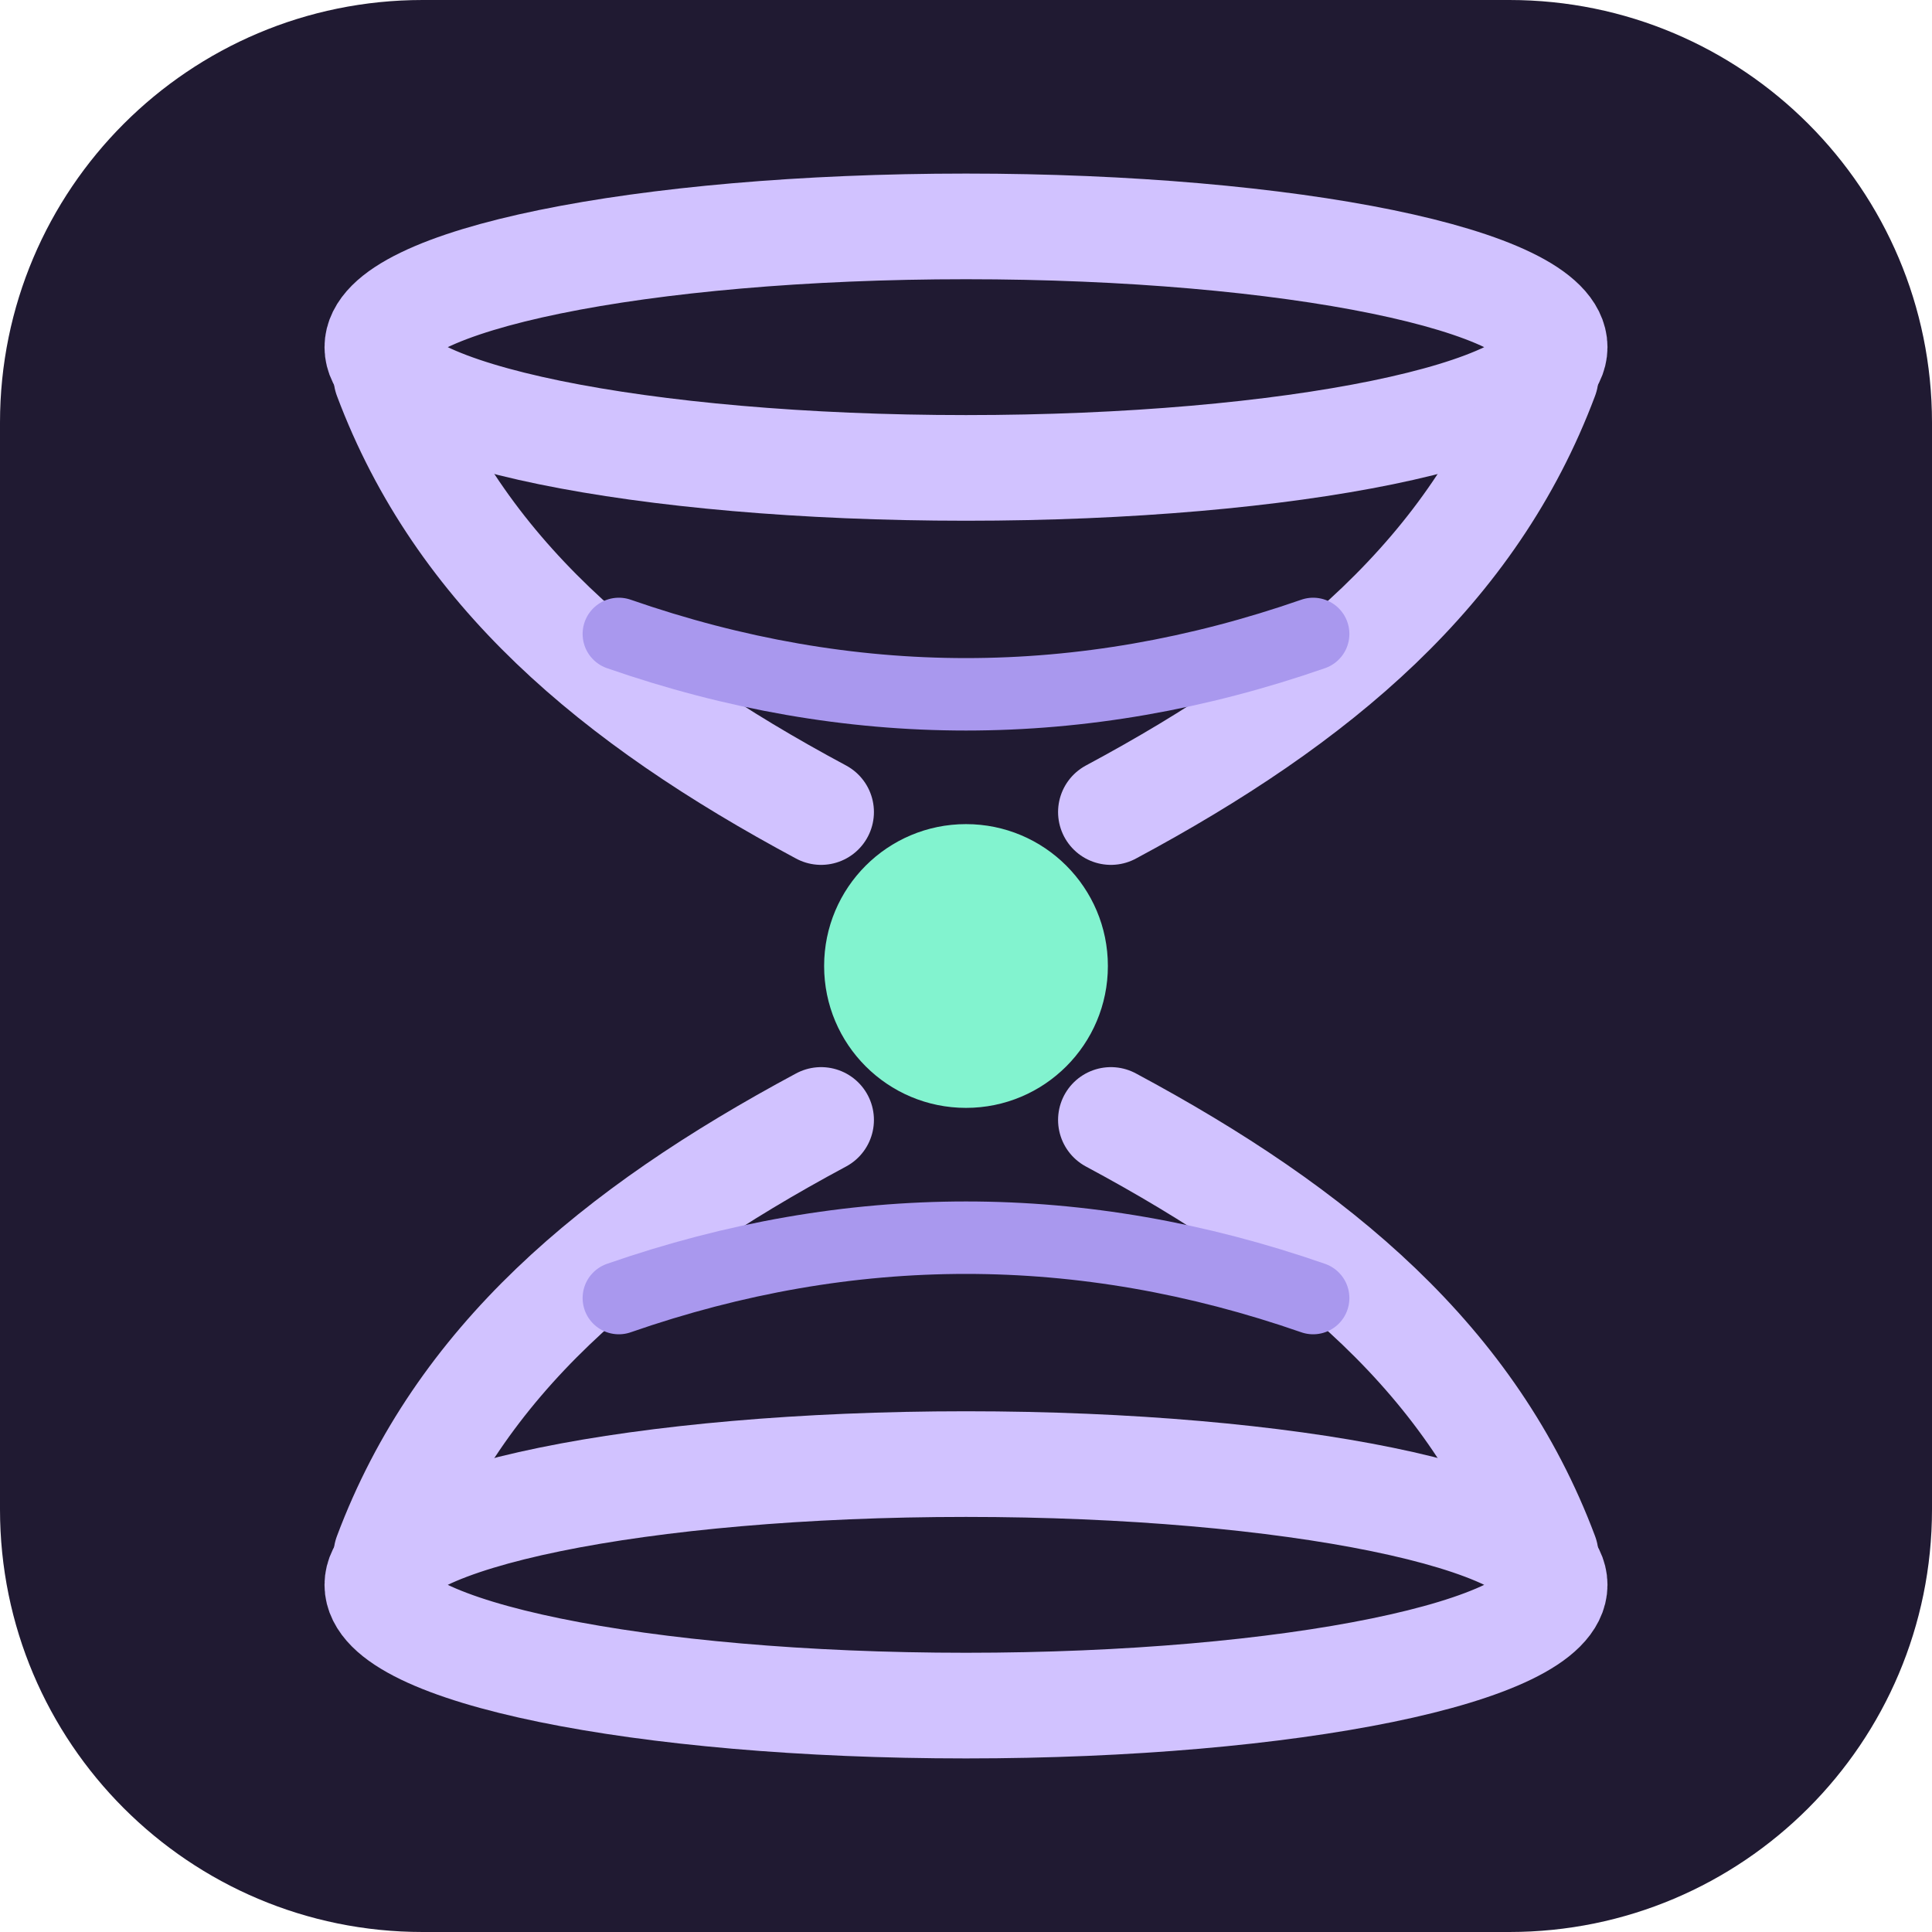
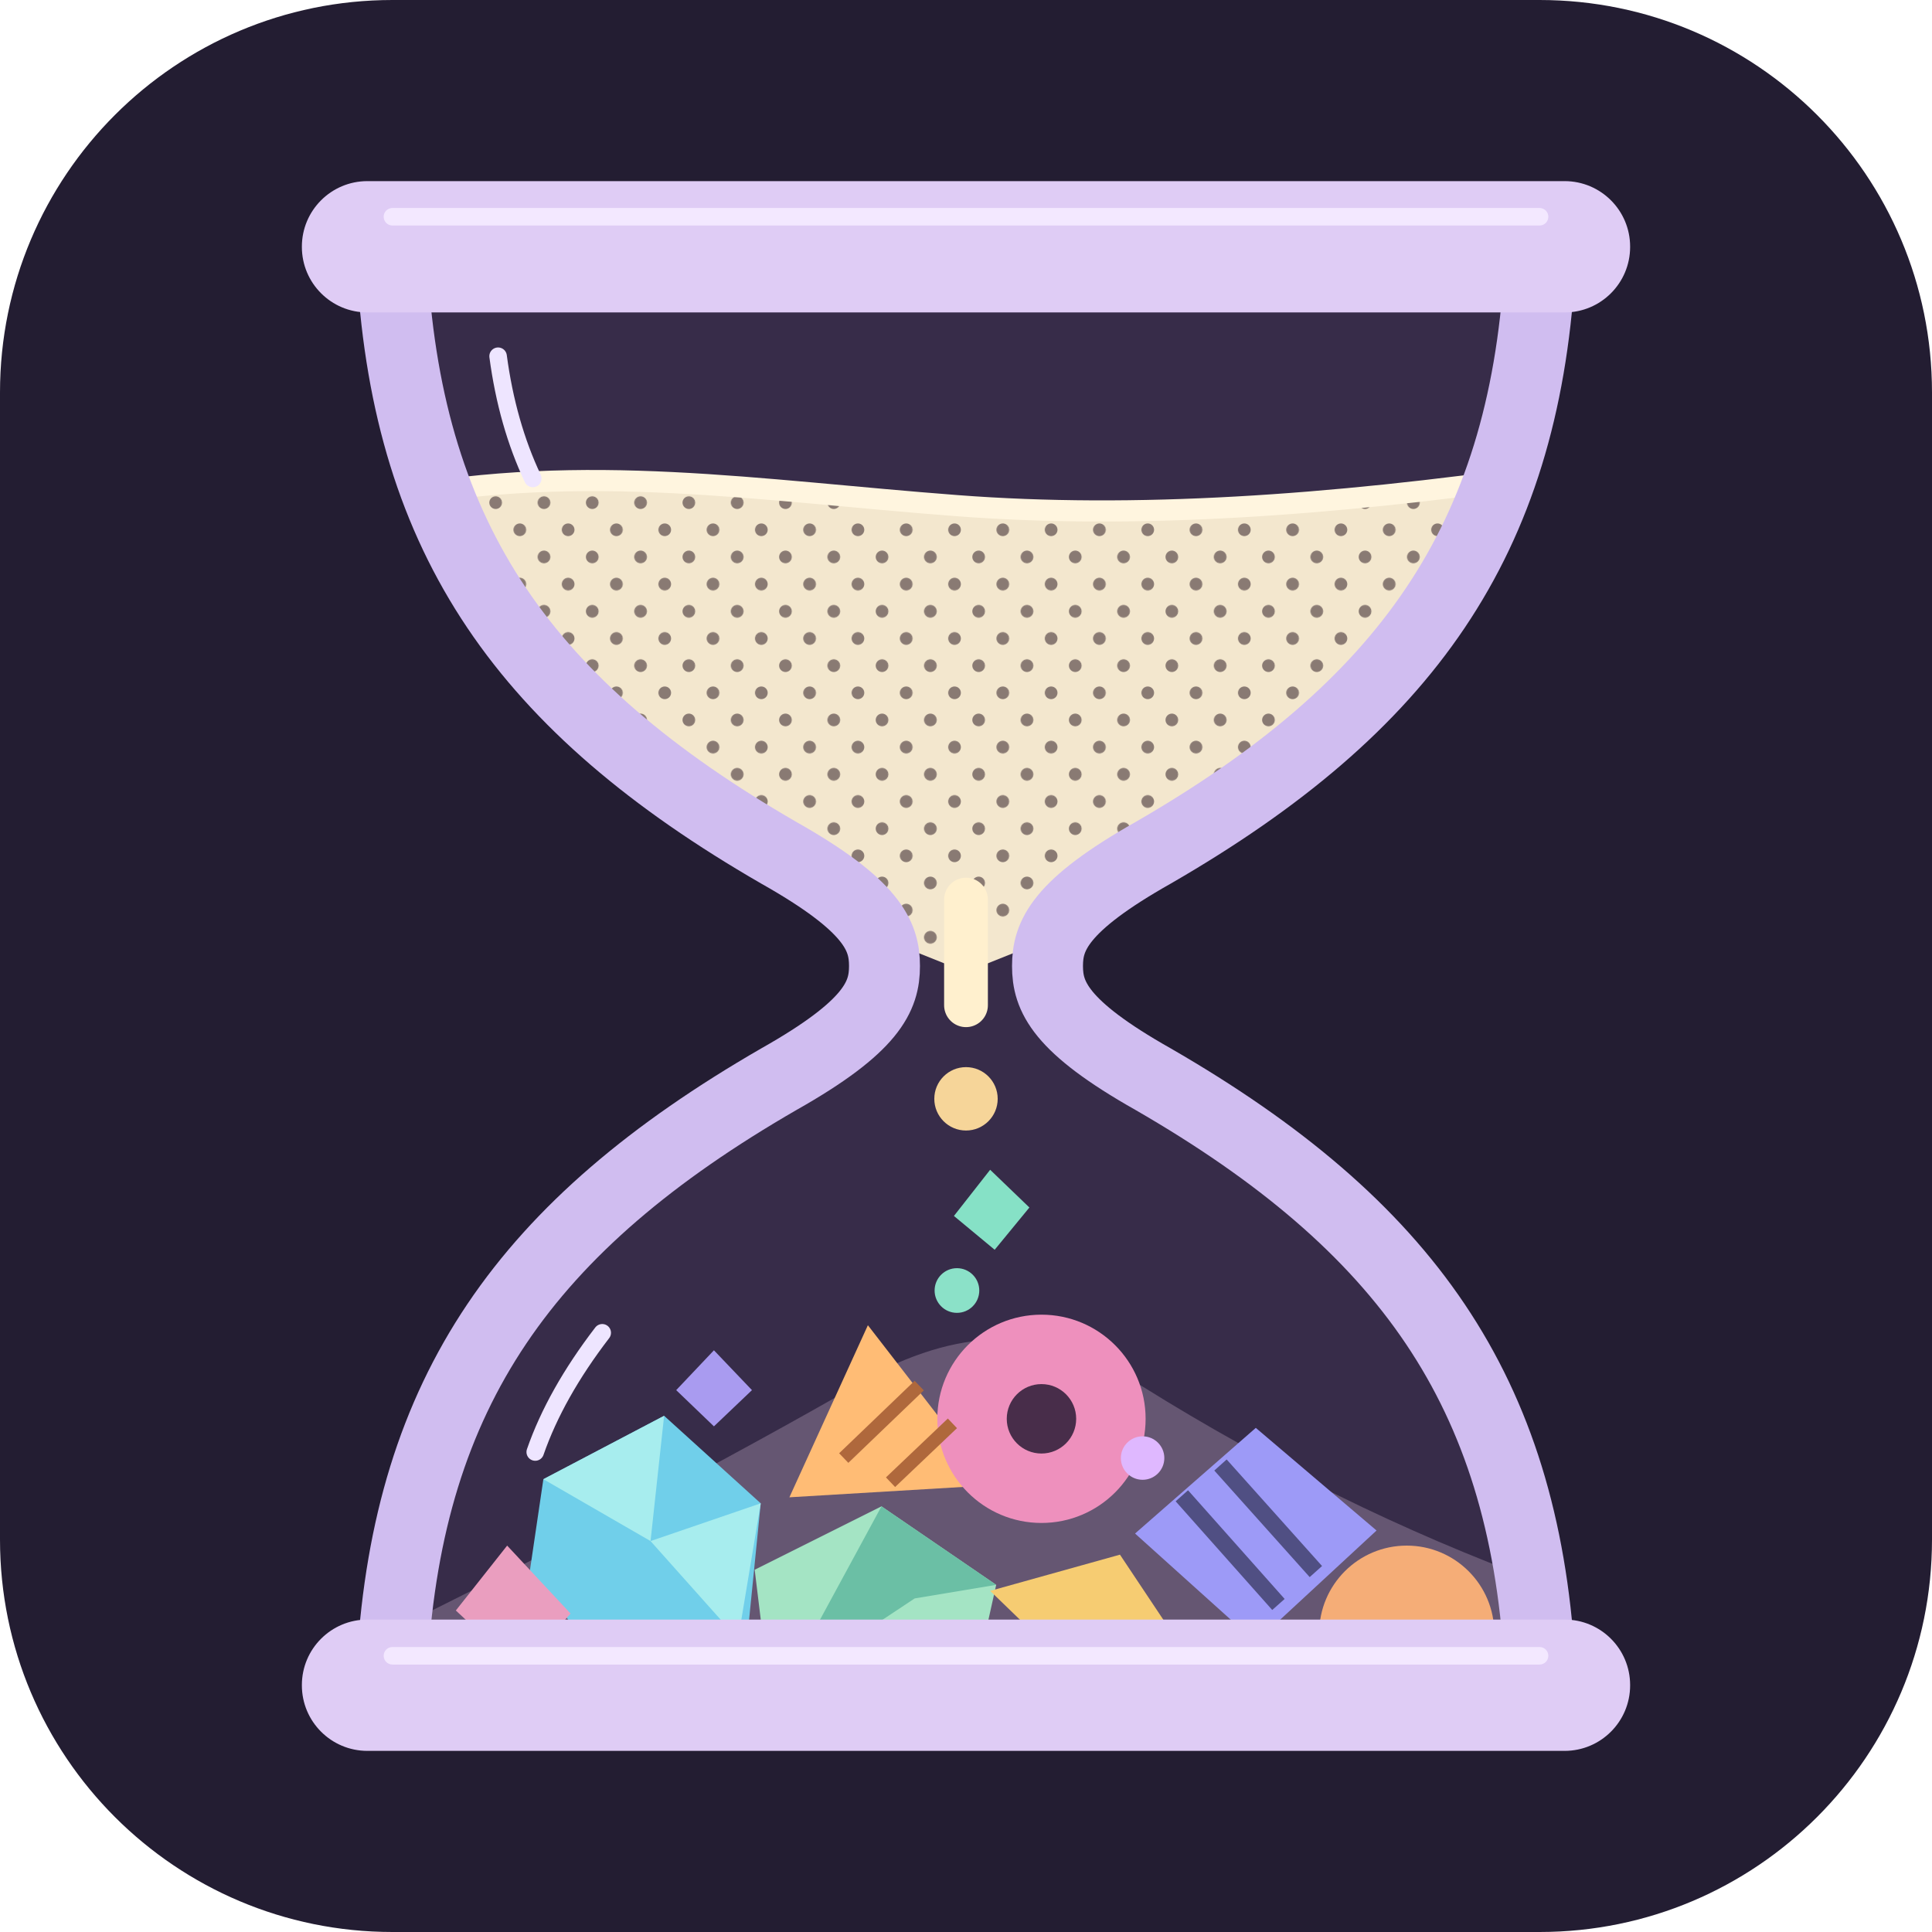
- <svg xmlns="http://www.w3.org/2000/svg" viewBox="0 0 64 64" width="64" height="64">
-   <rect width="64" height="64" rx="14" fill="#201a32" />
-   <g fill="none" stroke-linecap="round" stroke-linejoin="round">
-     <g stroke="#d1c2ff" stroke-width="3.5">
-       <ellipse cx="32" cy="11.5" rx="19.5" ry="4" />
-       <path d="M12.8 12.5c2.4 6.4 7.5 10.7 14.4 14.4m24-14.4c-2.4 6.4-7.5 10.7-14.4 14.4" />
-       <path d="M12.8 51.5c2.4-6.4 7.5-10.7 14.4-14.4m24 14.4c-2.4-6.4-7.5-10.7-14.4-14.4" />
-       <ellipse cx="32" cy="52.5" rx="19.5" ry="4" />
+ <svg xmlns="http://www.w3.org/2000/svg" width="64" height="64" viewBox="0 0 64 64">
+   <defs>
+     <path id="bowl" d="M13 9h38c-.55 8.9-4.4 14.4-12.8 19.25C35.1 30 34.7 31 34.7 32s.4 2 3.5 3.75C46.6 40.6 50.45 46.1 51 55H13c.55-8.9 4.4-14.4 12.8-19.25C28.9 34 29.3 33 29.3 32s-.4-2-3.5-3.75C17.4 23.4 13.55 17.9 13 9Z" />
+     <clipPath id="inside">
+       <use href="#bowl" />
+     </clipPath>
+     <path id="sand-bed" d="M13 16.5c6.4-1.2 12.1-.25 18.7.25 5.9.45 12.3.01 19.4-1v3.8L35 31l-3 1.2-3-1.2-16-11.7Z" />
+     <pattern id="sand" patternUnits="userSpaceOnUse" width="1.6" height="1.8">
+       <circle cx=".42" cy=".45" r=".21" fill="#897a73" />
+       <circle cx="1.22" cy="1.35" r=".21" fill="#897a73" />
+     </pattern>
+     <g id="glass">
+       <use href="#bowl" fill="#372c49" />
+       <g clip-path="url(#inside)">
+         <use href="#sand-bed" fill="#f3e7ce" />
+         <use href="#sand-bed" fill="url(#sand)" class="detail" />
+         <path d="M13 16.5c6.4-1.2 12.1-.25 18.7.25 5.9.45 12.3.01 19.4-1" fill="none" stroke="#fff5df" stroke-width=".7" />
+         <path d="M13 54q9.9-4.9 16.4-8.7c3.2-1.5 5.7-1.1 8.4.6q6.4 4 13.2 6.5V57H13Z" fill="#655672" />
+         <g>
+           <path d="m18 49 4-2.1 3.2 2.9-.45 4.5-4.9.65-2.3-2.9Z" fill="#70cfea" />
+           <path d="m26.15 49.6 2.6-5.7 4.1 5.3Z" fill="#ffbc75" />
+           <circle cx="34.5" cy="47" r="3.45" fill="#ee90bd" />
+           <path d="m37.6 50.8 4-3.5 4 3.4-4 3.7Z" fill="#9d9af7" />
+           <path d="m25 52 4.2-2.1 3.8 2.6-.8 3.6h-6.7Z" fill="#a4e4c4" />
+           <circle cx="46.6" cy="54.1" r="2.9" fill="#f5ad77" />
+           <circle cx="34.5" cy="47" r="1.15" fill="#482d4a" />
+         </g>
+         <g class="detail">
+           <path d="m18 49 3.55 2.05L22 46.9Zm3.55 2.05 2.9 3.25.75-4.5Z" fill="#a7edee" />
+           <path d="m30.45 45.9-2.5 2.4m3.6-1.15-2.05 1.95" stroke="#af683c" stroke-width=".44" />
+           <path d="m39.15 49.55 3.2 3.6m-1.92-4.62 3.16 3.53" stroke="#504f83" stroke-width=".55" />
+           <path d="m26 55.8 3.2-5.9 3.8 2.6-2.7.45Z" fill="#6bbfa5" />
+           <path d="m32.8 52.7 4.3-1.2 1.8 2.7-3.1 1.4Z" fill="#f6cc72" />
+           <path d="m15.1 53.35 1.7-2.15 2.1 2.25-1.65 1.9Z" fill="#ea9ebf" />
+           <circle cx="37.85" cy="48.3" r=".72" fill="#dfb8ff" />
+           <circle cx="31.7" cy="42.75" r=".74" fill="#8be1c8" />
+           <circle cx="36.9" cy="55.5" r=".47" fill="#fff0ba" />
+           <path d="m22.4 46.05 1.25-1.32 1.26 1.32-1.26 1.2Z" fill="#a99bf0" />
+         </g>
+         <path d="M32 29.8v3.5" fill="none" stroke="#fff0ce" stroke-width="1.45" stroke-linecap="round" />
+         <circle cx="32" cy="36.4" r="1.05" fill="#f6d599" />
+         <path d="m32.8 38.75 1.3 1.25-1.15 1.4-1.35-1.12Z" fill="#86e1c6" />
+       </g>
+       <use href="#bowl" fill="none" stroke="#d0bdf0" stroke-width="2.35" stroke-linejoin="round" />
+       <path class="detail" d="M16.5 11.8q.3 2.25 1.15 4.05m2.3 28.3q-1.55 2.02-2.22 3.95" fill="none" stroke="#eee5ff" stroke-width=".58" stroke-linecap="round" />
+       <g fill="#dfccf5">
+         <rect x="10" y="6" width="44" height="4.35" rx="2.17" />
+         <rect x="10" y="53.65" width="44" height="4.35" rx="2.17" />
+       </g>
+       <path class="detail" d="M13 7.18h38M13 54.85h38" stroke="#f3e8ff" stroke-width=".58" stroke-linecap="round" />
    </g>
-     <path d="M20.5 21q11.5 4 23 0m-23 22q11.5-4 23 0" stroke="#a998ee" stroke-width="2.4" />
-   </g>
-   <circle cx="32" cy="32" r="4.7" fill="#82f3cf" />
+   </defs>
+   <style>@media (max-width: 40px) { .detail { display: none; } }</style>
+   <rect width="64" height="64" rx="13" fill="#231d32" />
+   <use href="#glass" />
</svg>
